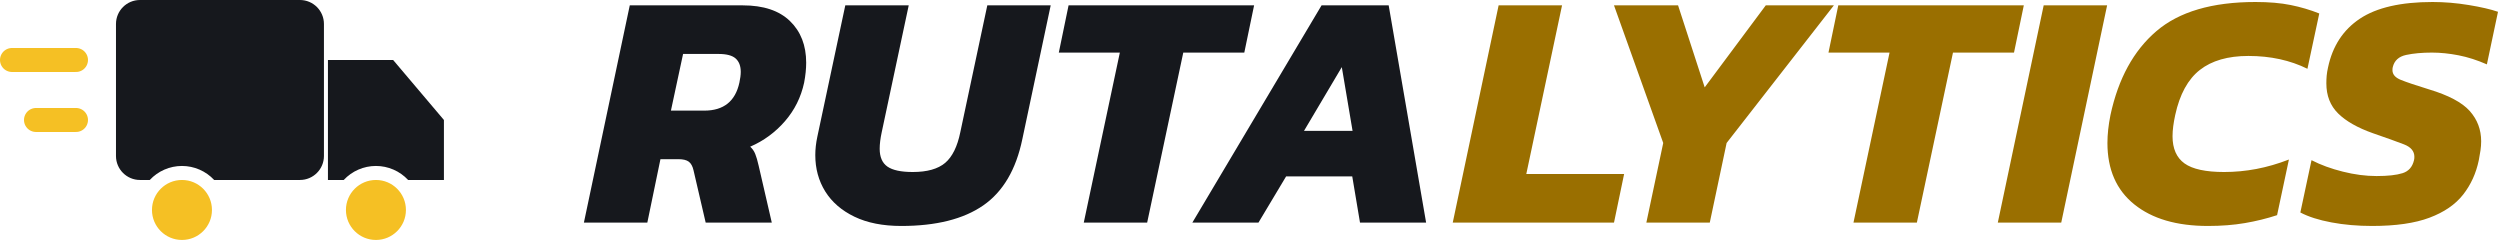
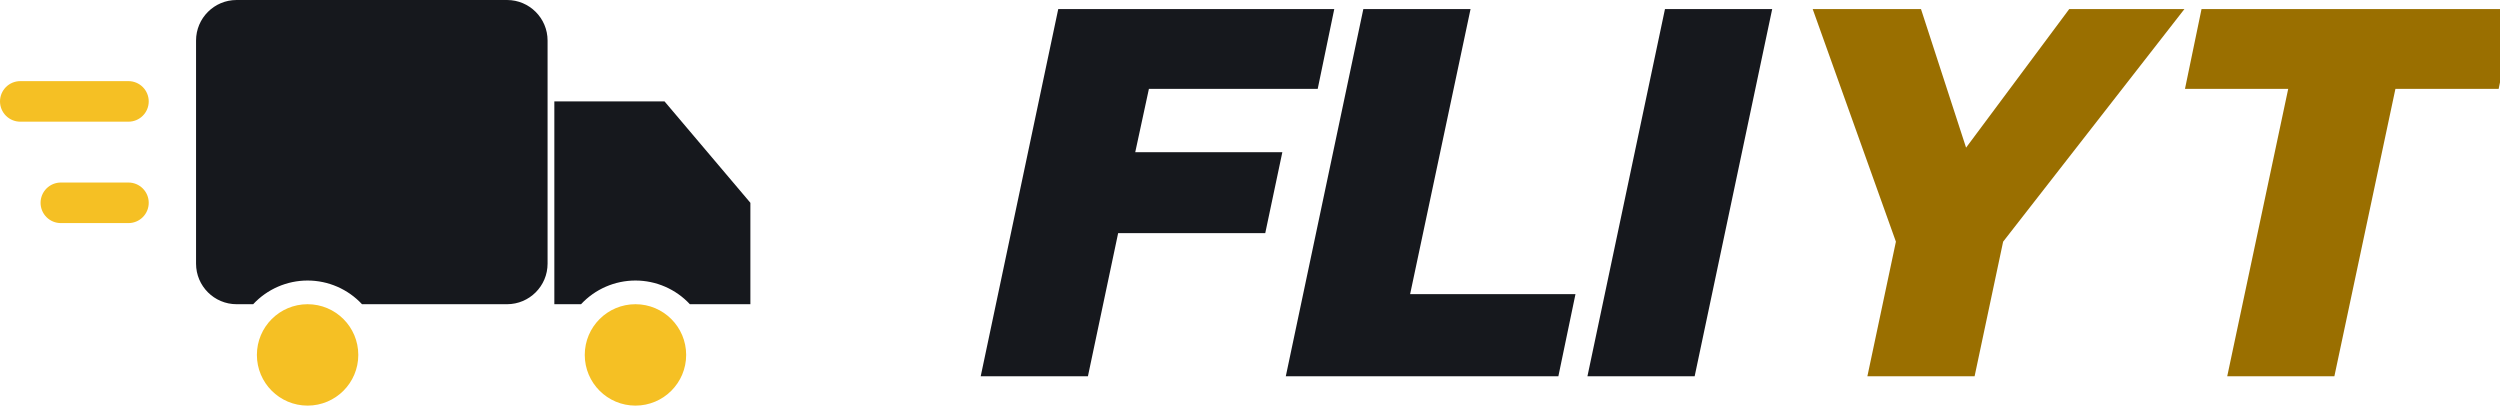
- <svg xmlns="http://www.w3.org/2000/svg" viewBox="0 0 625.11 60" role="img" aria-labelledby="t">
+ <svg xmlns="http://www.w3.org/2000/svg" viewBox="0 0 369.81 60" role="img" aria-labelledby="t">
  <path fill="#16181d" d="M35 0H75A6 6 0 0 1 81 6V39A6 6 0 0 1 75 45H53.55A11 11 0 0 0 37.45 45H35A6 6 0 0 1 29 39V6A6 6 0 0 1 35 0ZM82 15H98.3L111 30V45H102.05A11 11 0 0 0 85.95 45H82Z" />
  <g fill="#f5c024">
    <circle cx="45.5" cy="52.5" r="7.5" />
    <circle cx="94" cy="52.5" r="7.5" />
  </g>
  <path stroke="#f5c024" fill="none" stroke-width="6" stroke-linecap="round" d="M3 15H19M9 30H19" />
-   <path fill="#16181d" d="M146 55.66 157.47 1.34H185.72Q193.48 1.34 197.53 5.27Q201.58 9.19 201.58 15.68Q201.58 17.96 201.07 20.66Q199.89 26.14 196.27 30.31Q192.64 34.49 187.58 36.68Q188.42 37.44 188.84 38.49Q189.27 39.55 189.69 41.4L192.98 55.66H176.45L173.41 42.58Q173.07 41.07 172.23 40.43Q171.39 39.8 169.61 39.8H165.14L161.86 55.66ZM167.76 27.66H176.11Q183.36 27.66 184.88 20.66Q185.05 19.9 185.13 19.22Q185.22 18.55 185.22 17.96Q185.22 15.77 183.95 14.63Q182.69 13.49 179.65 13.49H170.8ZM225.36 56.5Q218.45 56.5 213.64 54.18Q208.83 51.86 206.34 47.86Q203.86 43.85 203.86 38.79Q203.86 36.6 204.36 34.23L211.36 1.34H227.22L220.47 33.05Q219.96 35.42 219.96 37.19Q219.96 40.31 221.9 41.66Q223.84 43.01 228.23 43.01Q233.63 43.01 236.33 40.73Q239.02 38.45 240.12 33.05L246.87 1.34H262.72L255.64 34.74Q253.28 46.21 245.86 51.36Q238.43 56.5 225.36 56.5ZM270.99 55.66 280.01 13.15H264.75L267.19 1.34H313.58L311.13 13.15H295.87L286.84 55.66ZM298.14 55.66 330.45 1.34H347.23L356.59 55.66H340.06L338.12 44.1H321.59L314.67 55.66ZM326.06 32.72H338.2L335.51 16.78Z" />
-   <path fill="#9a6f00" d="M363.25 55.66 374.72 1.34H390.58L381.64 43.51H406.1L403.57 55.66ZM411.66 55.66 415.88 35.75 403.57 1.34H419.59L426.25 21.84L441.52 1.34H458.55L431.73 35.75L427.52 55.66ZM463.45 55.66 472.47 13.15H457.2L459.65 1.34H506.04L503.59 13.15H488.33L479.3 55.66ZM499.54 55.66 511.01 1.34H526.87L515.4 55.66ZM552.08 56.5Q540.36 56.5 533.66 51.1Q526.95 45.7 526.95 35.75Q526.95 32.55 527.71 28.75Q530.66 15.09 539.18 7.8Q547.7 0.5 563.98 0.5Q569.04 0.5 572.79 1.26Q576.54 2.02 579.92 3.37L576.96 17.2Q570.47 13.99 562.2 13.99Q554.53 13.99 550.06 17.49Q545.59 20.99 543.9 28.75Q543.57 30.27 543.4 31.58Q543.23 32.89 543.23 34.07Q543.23 38.7 546.22 40.86Q549.22 43.01 556.13 43.01Q560.18 43.01 564.19 42.25Q568.19 41.49 572.33 39.89L569.37 53.8Q565.49 55.07 561.32 55.78Q557.14 56.5 552.08 56.5ZM593.16 56.5Q587.67 56.5 582.95 55.61Q578.23 54.73 575.19 53.13L577.98 40.05Q581.43 41.83 585.82 42.92Q590.2 44.02 594.25 44.02Q598.47 44.02 600.75 43.3Q603.02 42.58 603.61 40.05Q603.7 39.72 603.7 39.21Q603.7 37.1 601.08 36.09Q598.47 35.08 593.33 33.31Q587.59 31.28 584.64 28.37Q581.69 25.46 581.69 20.83Q581.69 19.9 581.77 18.93Q581.86 17.96 582.11 16.86Q583.8 8.85 590.08 4.67Q596.36 0.5 608.25 0.5Q612.72 0.5 617.32 1.26Q621.92 2.02 624.61 2.95L621.83 16.1Q618.2 14.5 614.75 13.83Q611.29 13.15 608.08 13.15Q604.37 13.15 601.63 13.74Q598.89 14.33 598.3 16.78Q598.22 17.03 598.22 17.54Q598.22 19.14 600.33 19.98Q602.43 20.83 607.33 22.34Q614.66 24.54 617.53 27.74Q620.4 30.95 620.4 35.33Q620.4 36.43 620.23 37.61Q620.06 38.79 619.81 40.05Q618.8 44.95 615.89 48.66Q612.98 52.37 607.49 54.43Q602.01 56.5 593.16 56.5Z" />
+   <path fill="#16181d" d="M145.07 55.66 156.54 1.34H197.37L194.92 13.15H169.95L167.93 22.51H189.69L187.16 34.49H165.4L160.93 55.66ZM190.2 55.66 201.67 1.34H217.53L208.59 43.51H233.05L230.52 55.66ZM234.82 55.66 246.29 1.34H262.15L250.68 55.66Z" />
+   <path fill="#9a6f00" d="M276.23 55.66 280.45 35.75 268.14 1.34H284.16L290.83 21.84L306.09 1.34H323.13L296.31 35.75L292.09 55.66ZM329.46 55.66 338.48 13.15H323.21L325.66 1.34H372.05L369.61 13.15H354.34L345.31 55.66Z" />
</svg>
